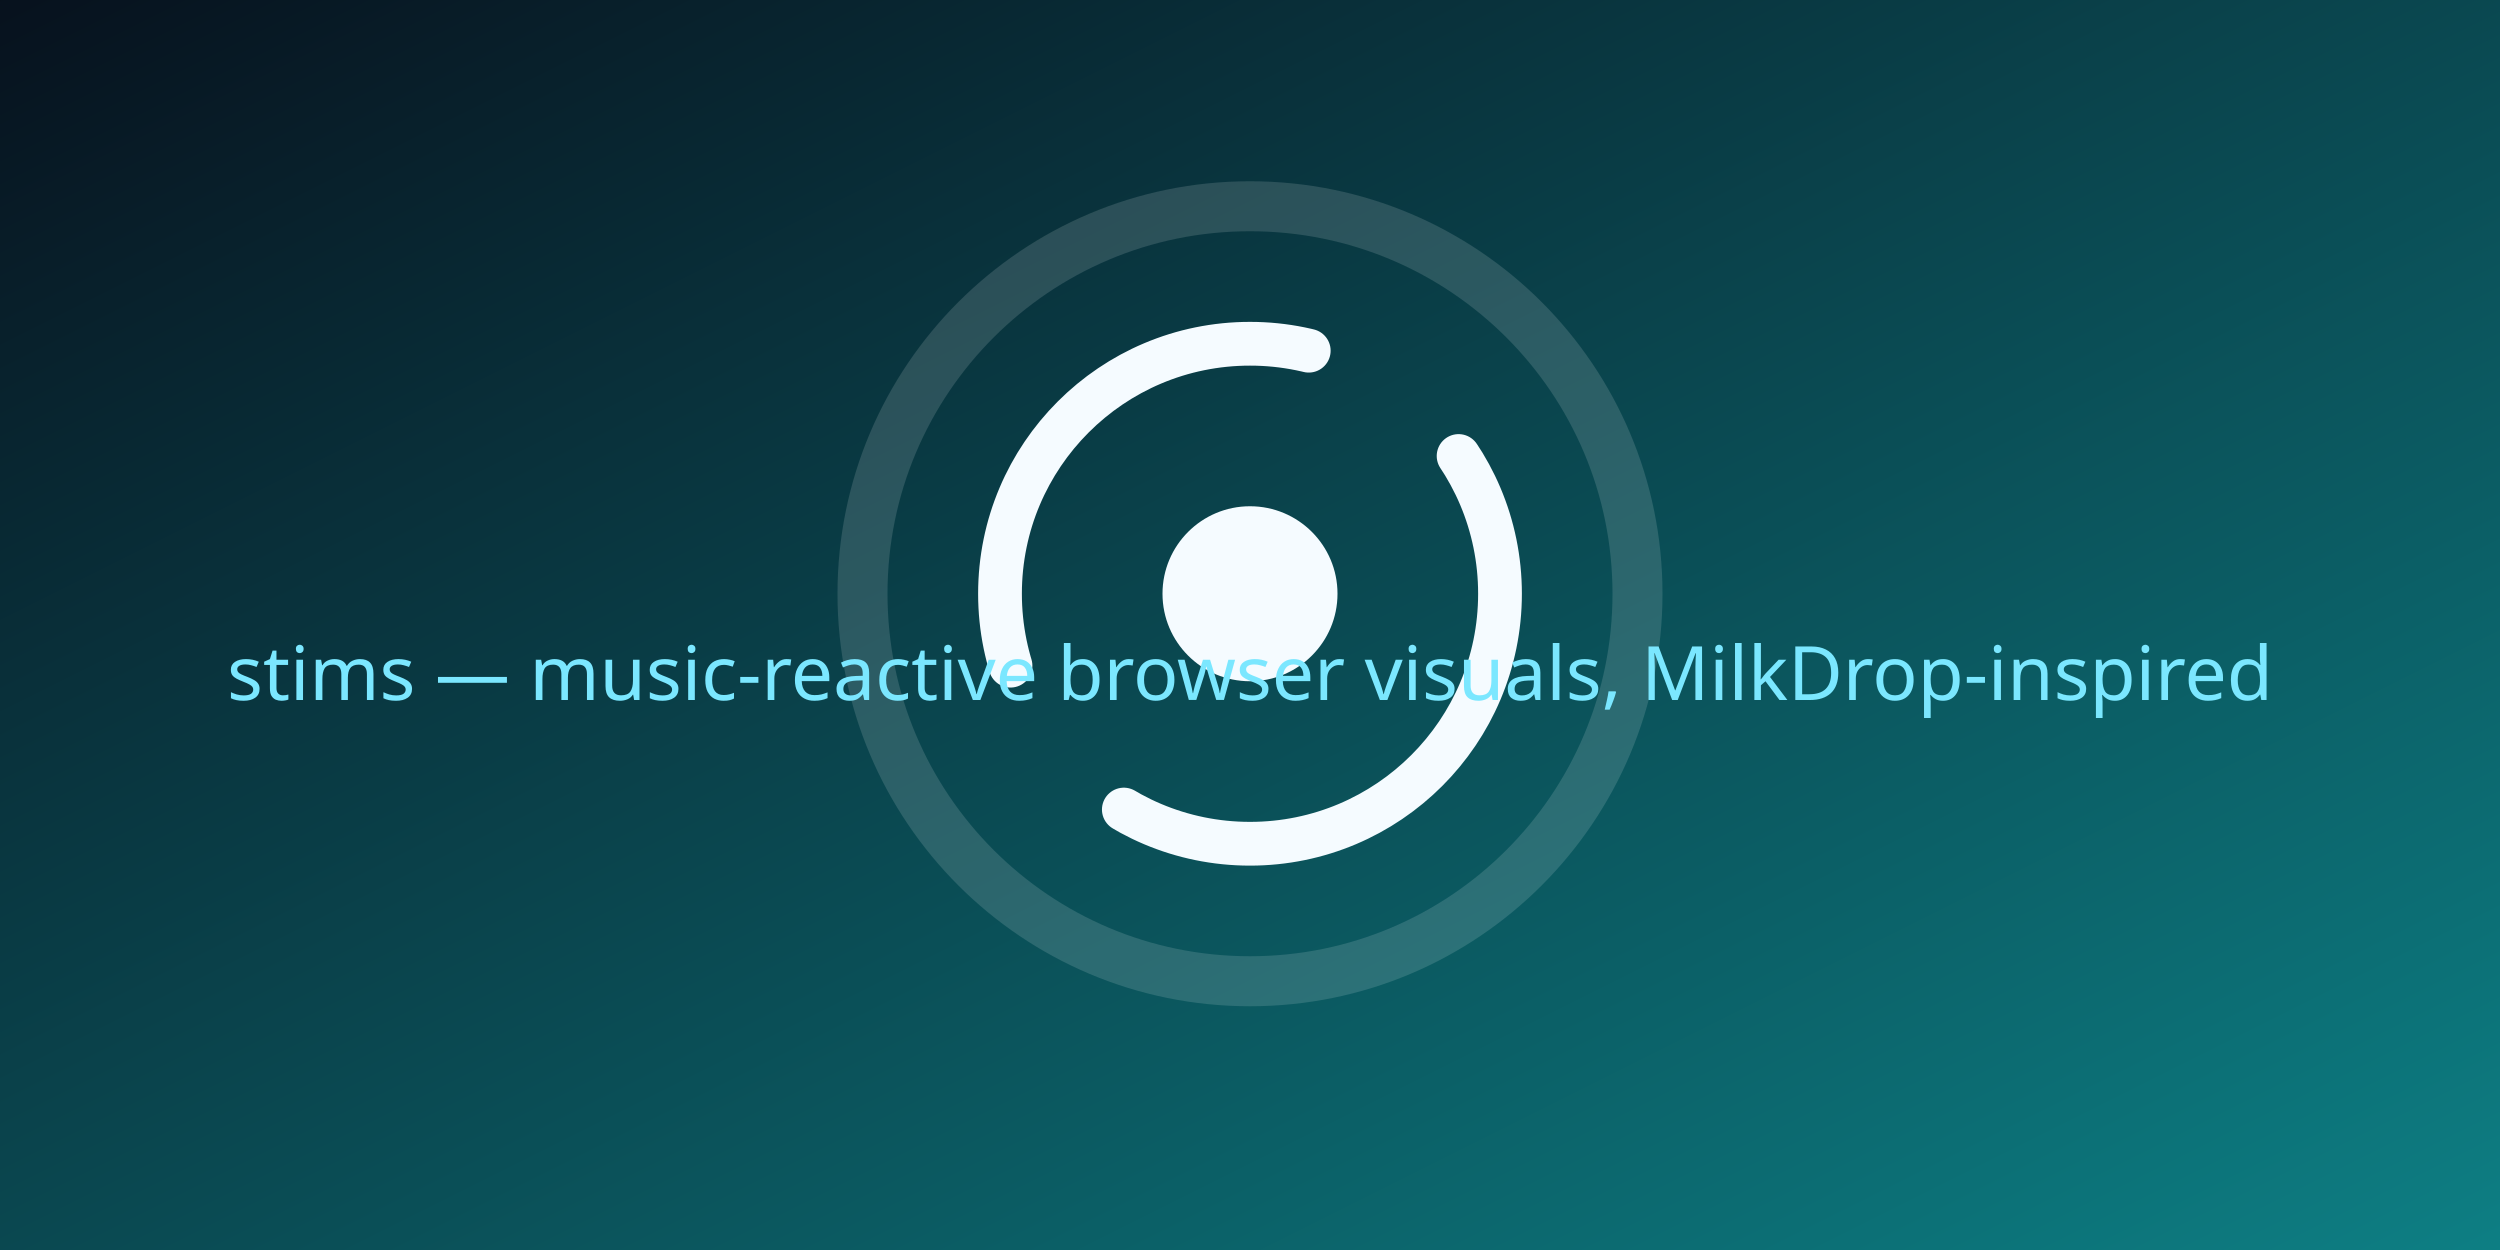
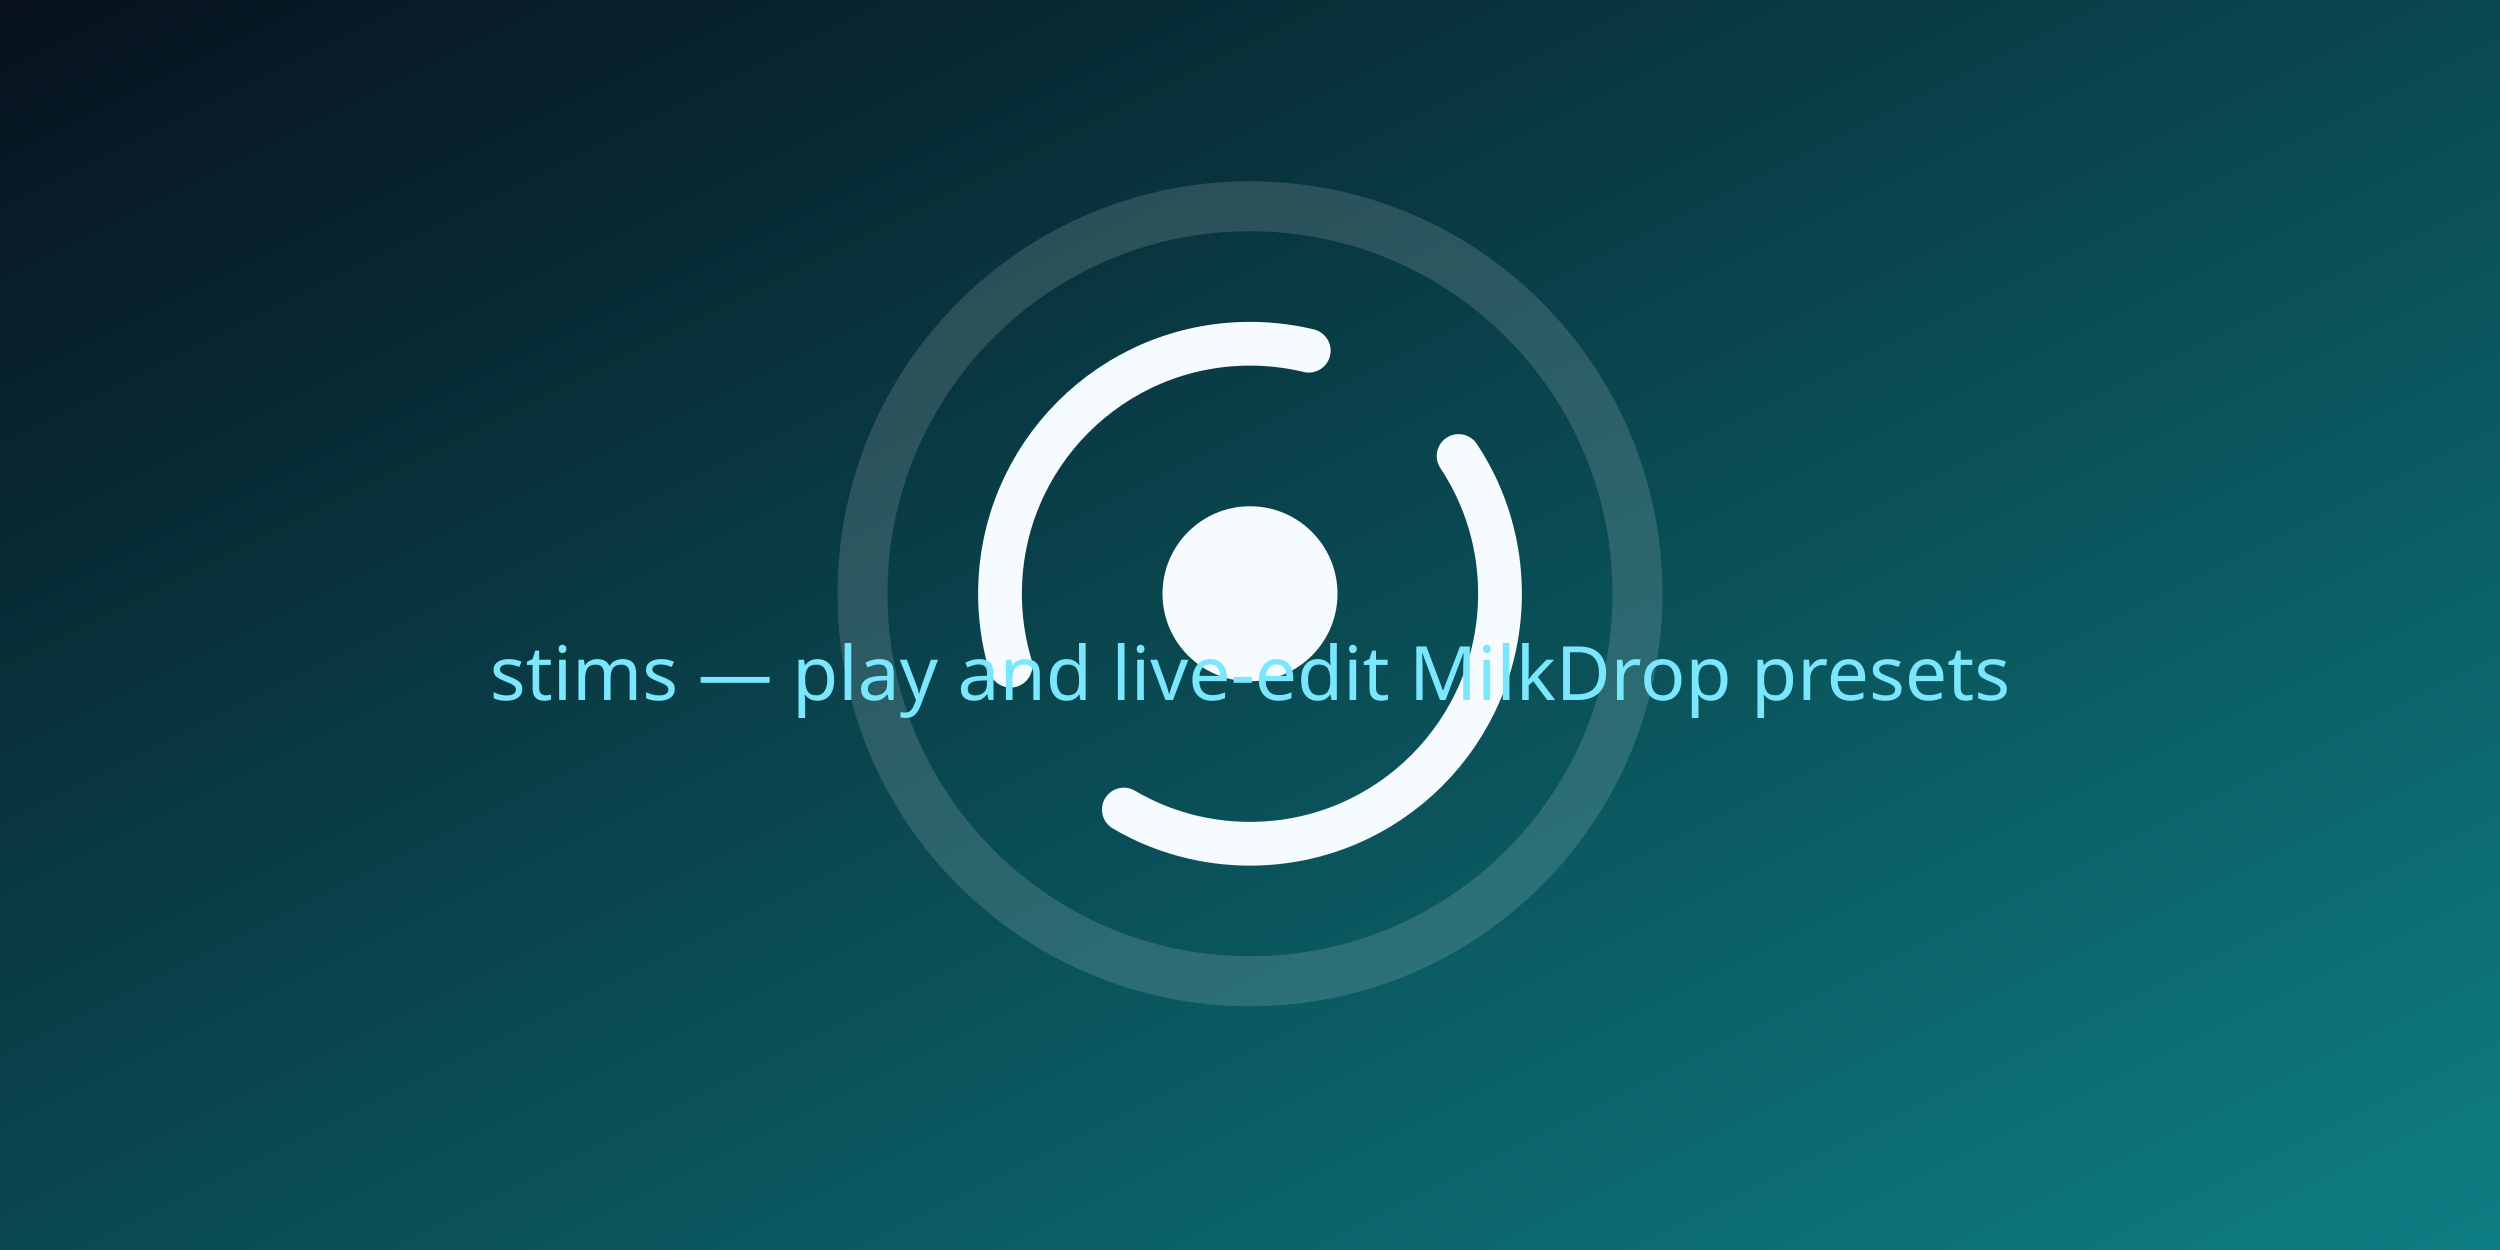
<svg xmlns="http://www.w3.org/2000/svg" viewBox="0 0 400 200" role="img" aria-labelledby="title">
  <defs>
    <linearGradient id="bg" x1="0" y1="0" x2="1" y2="1">
      <stop offset="0%" stop-color="#07111d" />
      <stop offset="100%" stop-color="#0d7f84" />
    </linearGradient>
  </defs>
  <rect width="400" height="200" fill="url(#bg)" />
  <circle cx="200" cy="95" r="62" fill="none" stroke="rgba(255,255,255,0.14)" stroke-width="8" />
  <circle cx="200" cy="95" r="40" fill="none" stroke="#f5fbff" stroke-width="7" stroke-dasharray="84 30" stroke-linecap="round" />
  <circle cx="200" cy="95" r="14" fill="#f5fbff" opacity="1" />
-   <text x="200" y="112" text-anchor="middle" fill="#7be7ff" font-family="Space Grotesk, system-ui, sans-serif" font-size="12">stims — music-reactive browser visuals, MilkDrop-inspired</text>
+   <text x="200" y="112" text-anchor="middle" fill="#7be7ff" font-family="Space Grotesk, system-ui, sans-serif" font-size="12">stims — play and live-edit MilkDrop presets</text>
</svg>
